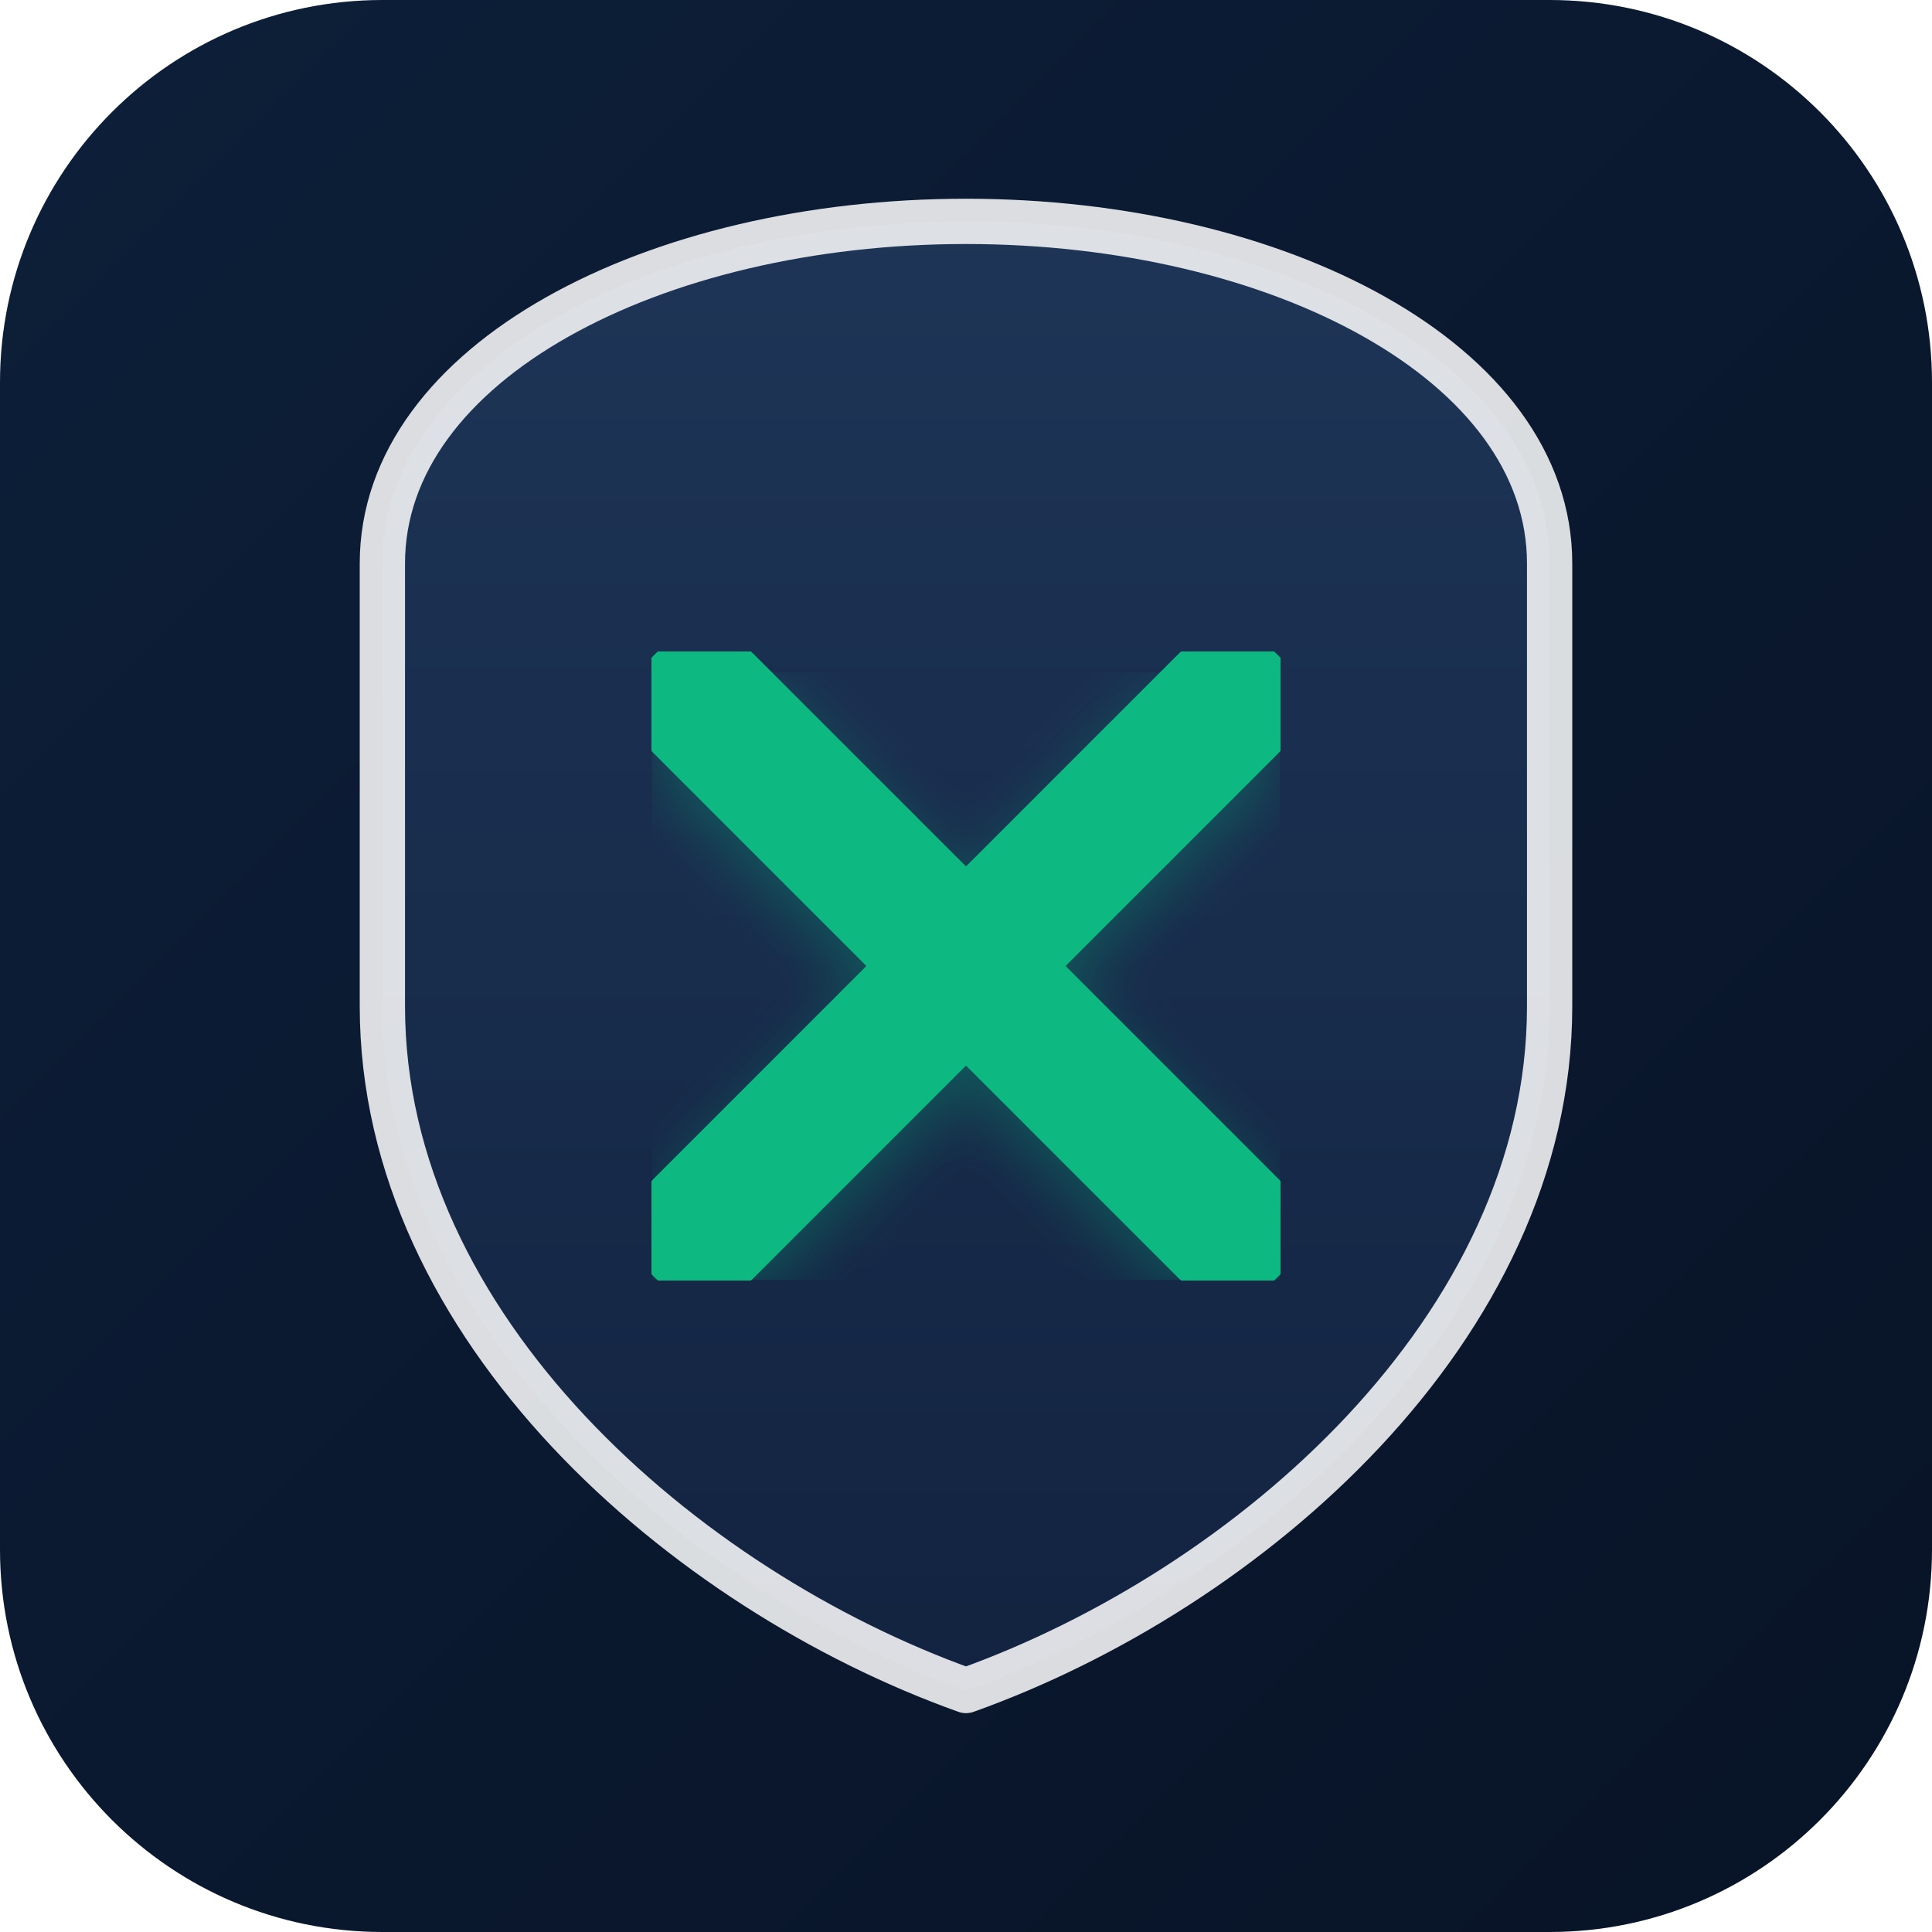
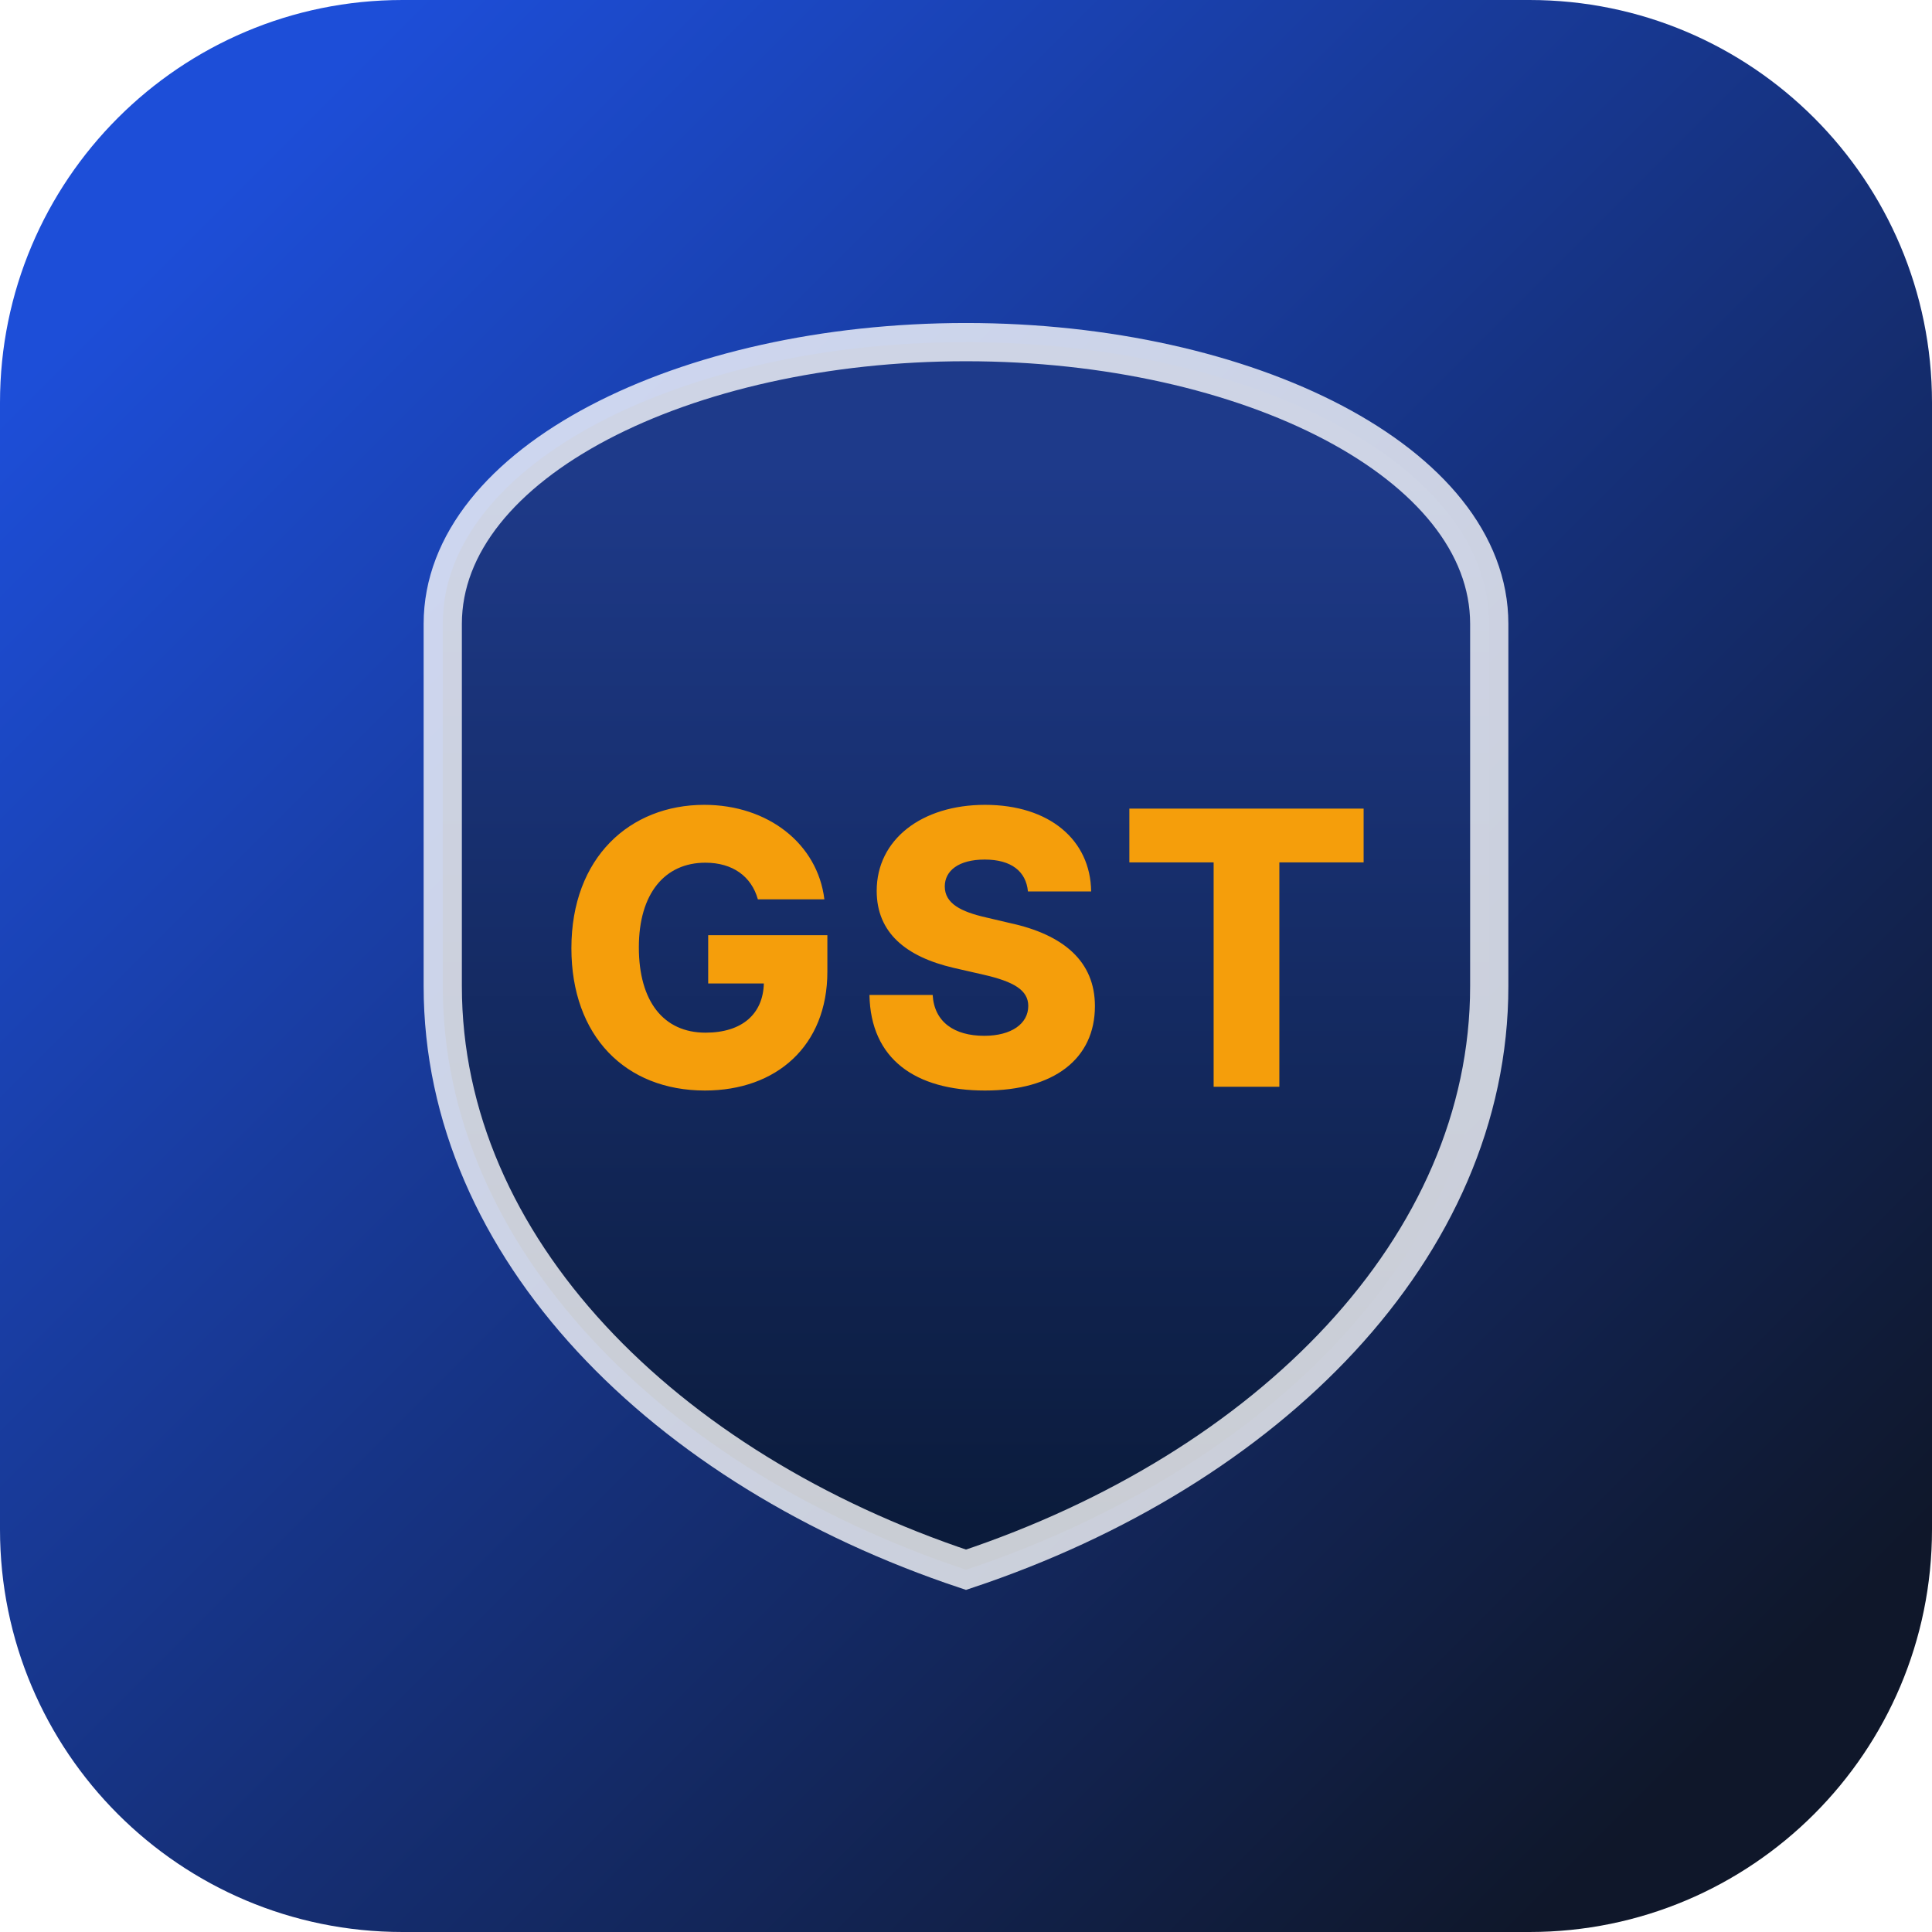
<svg xmlns="http://www.w3.org/2000/svg" viewBox="0 0 192 192" width="192" height="192">
  <defs>
-     <linearGradient id="bg" x1="0" y1="0" x2="1" y2="1">
-       <stop offset="0%" stop-color="#0d1f39" />
-       <stop offset="100%" stop-color="#081326" />
+     <linearGradient id="gst-bg" x1="20" y1="20" x2="172" y2="172" gradientUnits="userSpaceOnUse">
+       <stop offset="0%" stop-color="#1D4ED8" />
+       <stop offset="100%" stop-color="#0F172A" />
    </linearGradient>
-     <linearGradient id="shield-fill" x1="0" y1="0" x2="0" y2="1">
-       <stop offset="0%" stop-color="#1e3557" />
-       <stop offset="100%" stop-color="#122340" />
+     <linearGradient id="gst-shield" x1="96" y1="46" x2="96" y2="152" gradientUnits="userSpaceOnUse">
+       <stop offset="0%" stop-color="#1E3A8A" />
+       <stop offset="100%" stop-color="#0B1B3B" />
    </linearGradient>
-     <filter id="glow">
-       <feGaussianBlur in="SourceAlpha" stdDeviation="3" result="blur" />
-       <feOffset dx="0" dy="2" result="offset" />
-       <feFlood flood-color="#10B981" flood-opacity="0.3" result="color" />
-       <feComposite in="color" in2="offset" operator="in" result="shadow" />
-       <feMerge>
-         <feMergeNode in="shadow" />
-         <feMergeNode in="SourceGraphic" />
-       </feMerge>
-     </filter>
  </defs>
-   <rect width="192" height="192" rx="38" fill="url(#bg)" />
-   <path d="M96 22 C65 22 38 36 38 56 V100 C38 132 68 158 96 168 C124 158 154 132 154 100 V56 C154 36 127 22 96 22 Z" fill="url(#shield-fill)" />
-   <path d="M96 22 C65 22 38 36 38 56 V100 C38 132 68 158 96 168 C124 158 154 132 154 100 V56 C154 36 127 22 96 22 Z" fill="none" stroke="rgba(255,255,255,0.85)" stroke-width="4.5" stroke-linejoin="round" />
-   <path d="M70 70 L122 122 M122 70 L70 122" stroke="#10B981" stroke-width="14" stroke-linecap="round" stroke-linejoin="round" filter="url(#glow)" />
+   <rect width="192" height="192" rx="40" fill="url(#gst-bg)" />
+   <path d="M96 34C68 34 44 46 44 62V98C44 124 66 146 96 156C126 146 148 124 148 98V62C148 46 124 34 96 34Z" fill="url(#gst-shield)" stroke="rgba(255,255,255,0.78)" stroke-width="3.8" />
+   <text x="96" y="108" text-anchor="middle" font-family="Inter,Segoe UI,Roboto,Arial,sans-serif" font-size="38" font-weight="800" fill="#F59E0B" letter-spacing="1.2">GST</text>
</svg>
